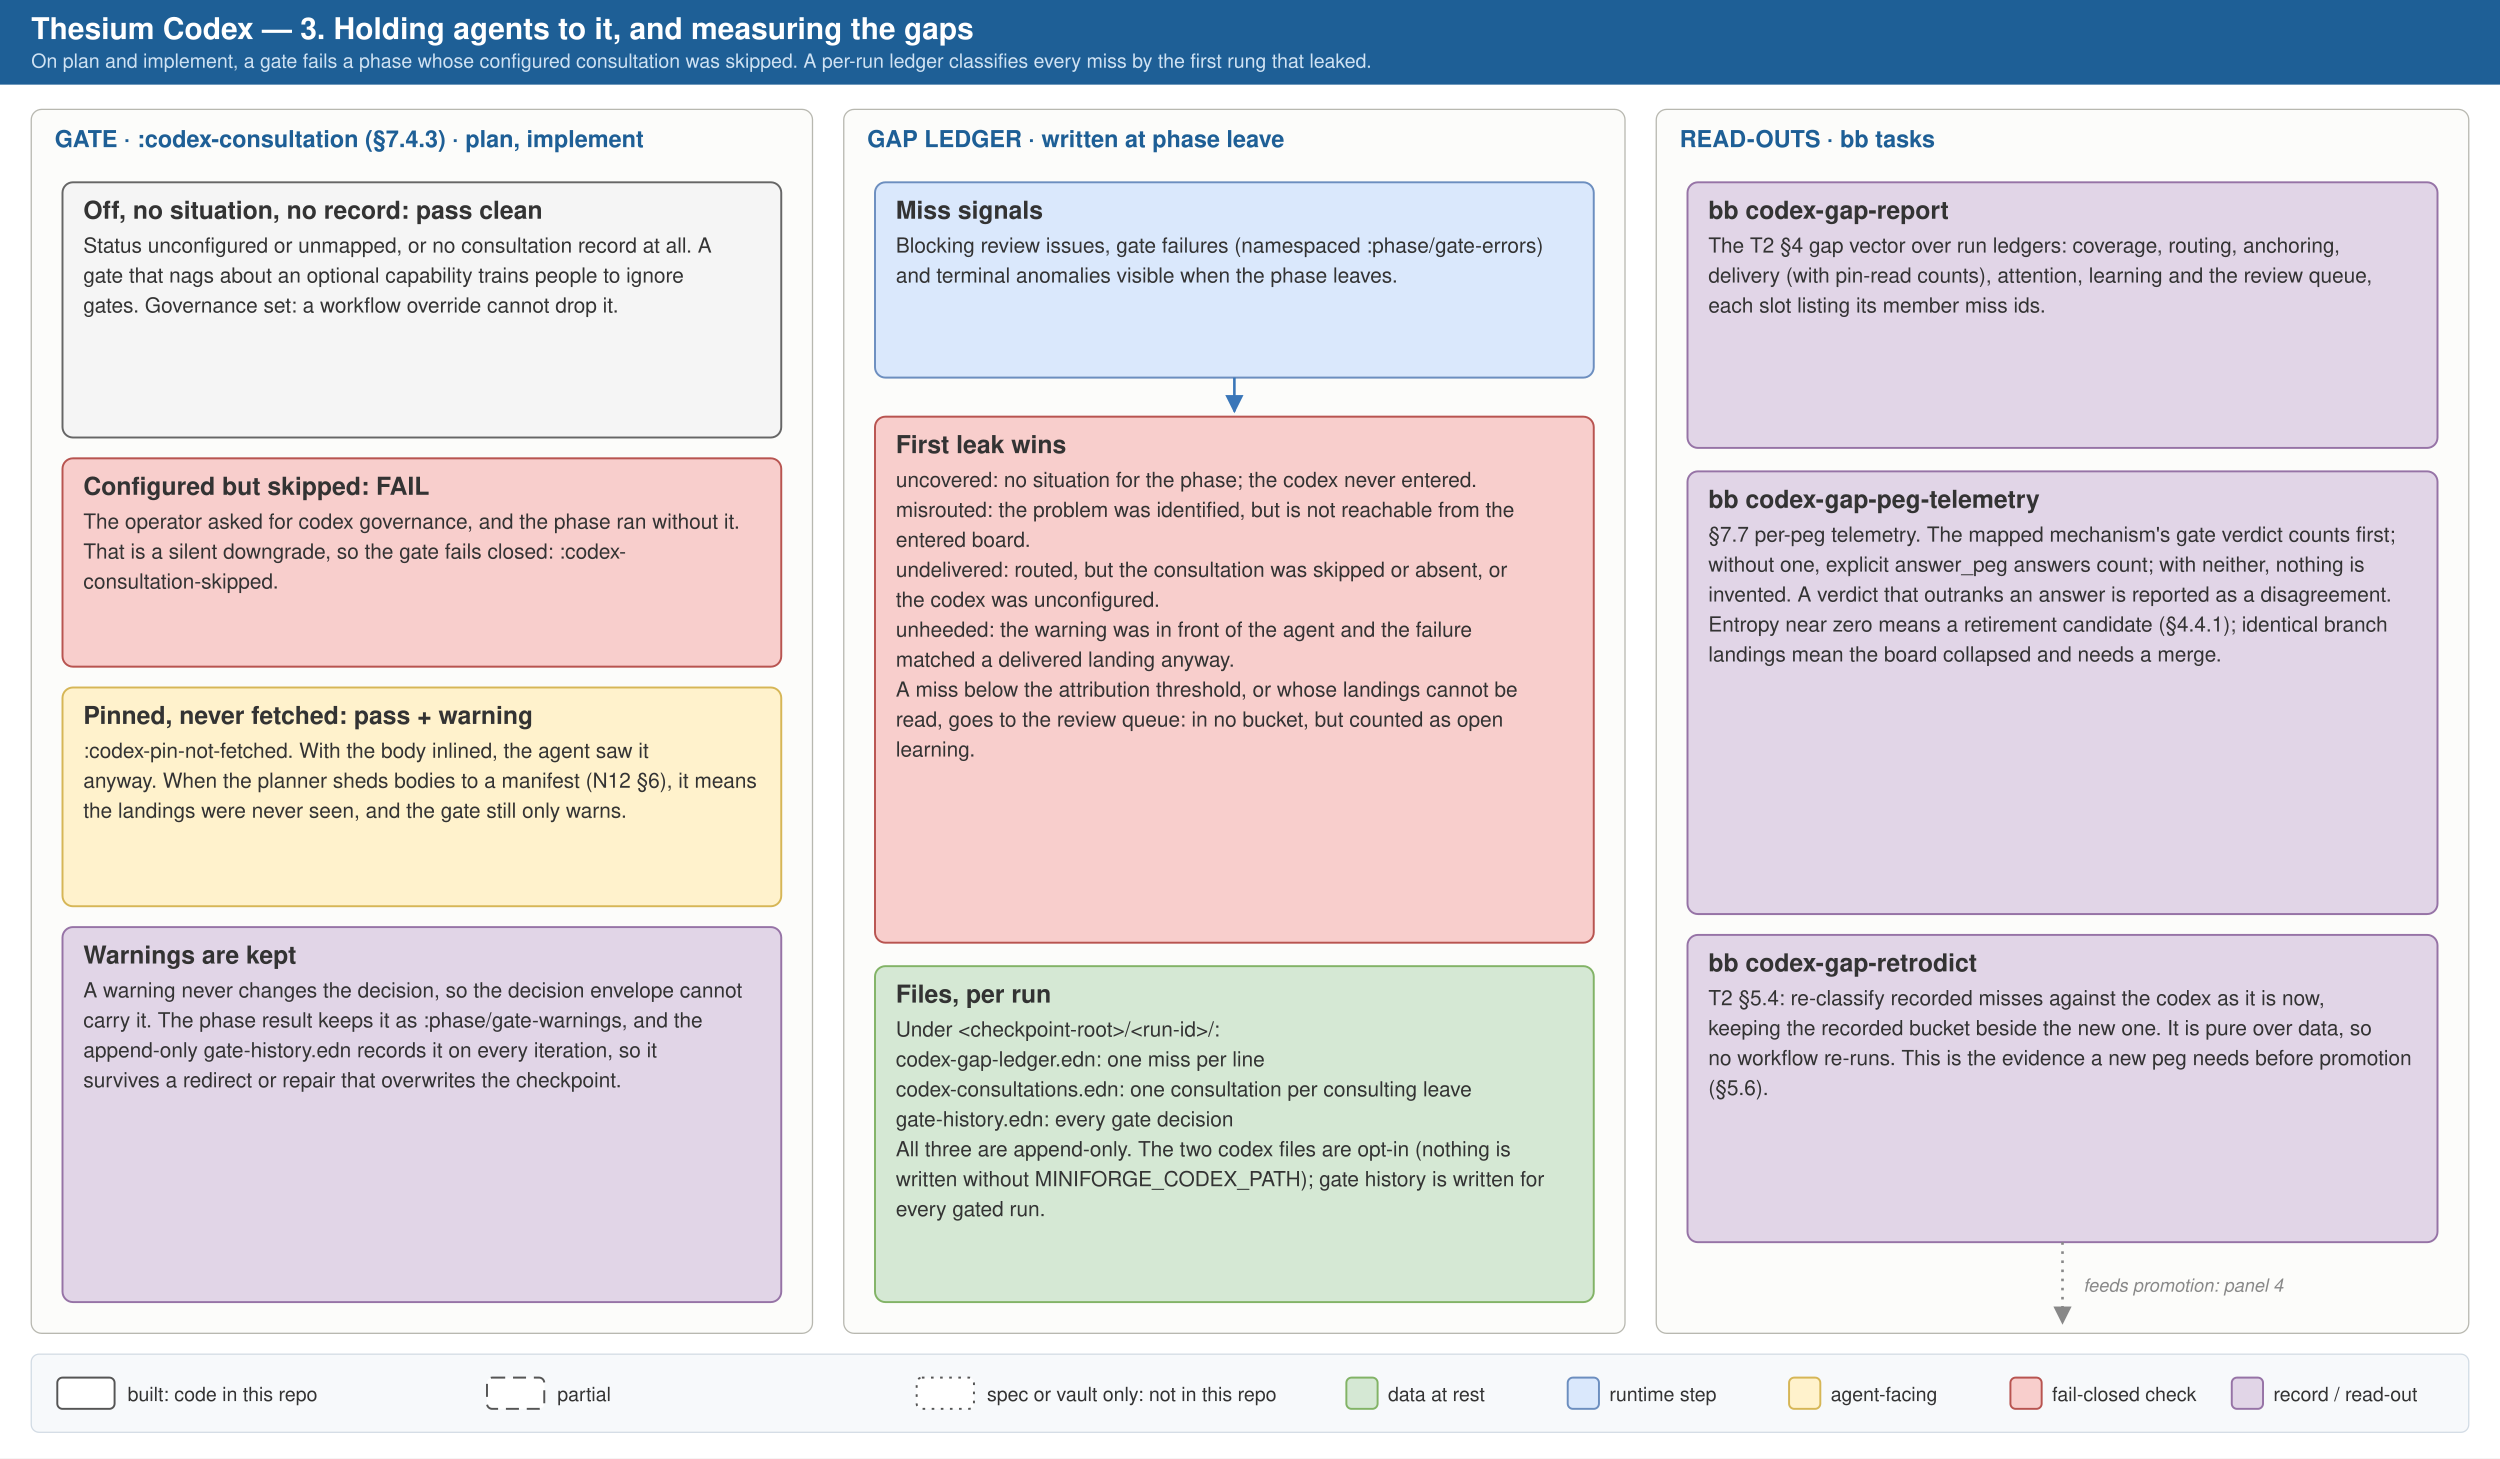
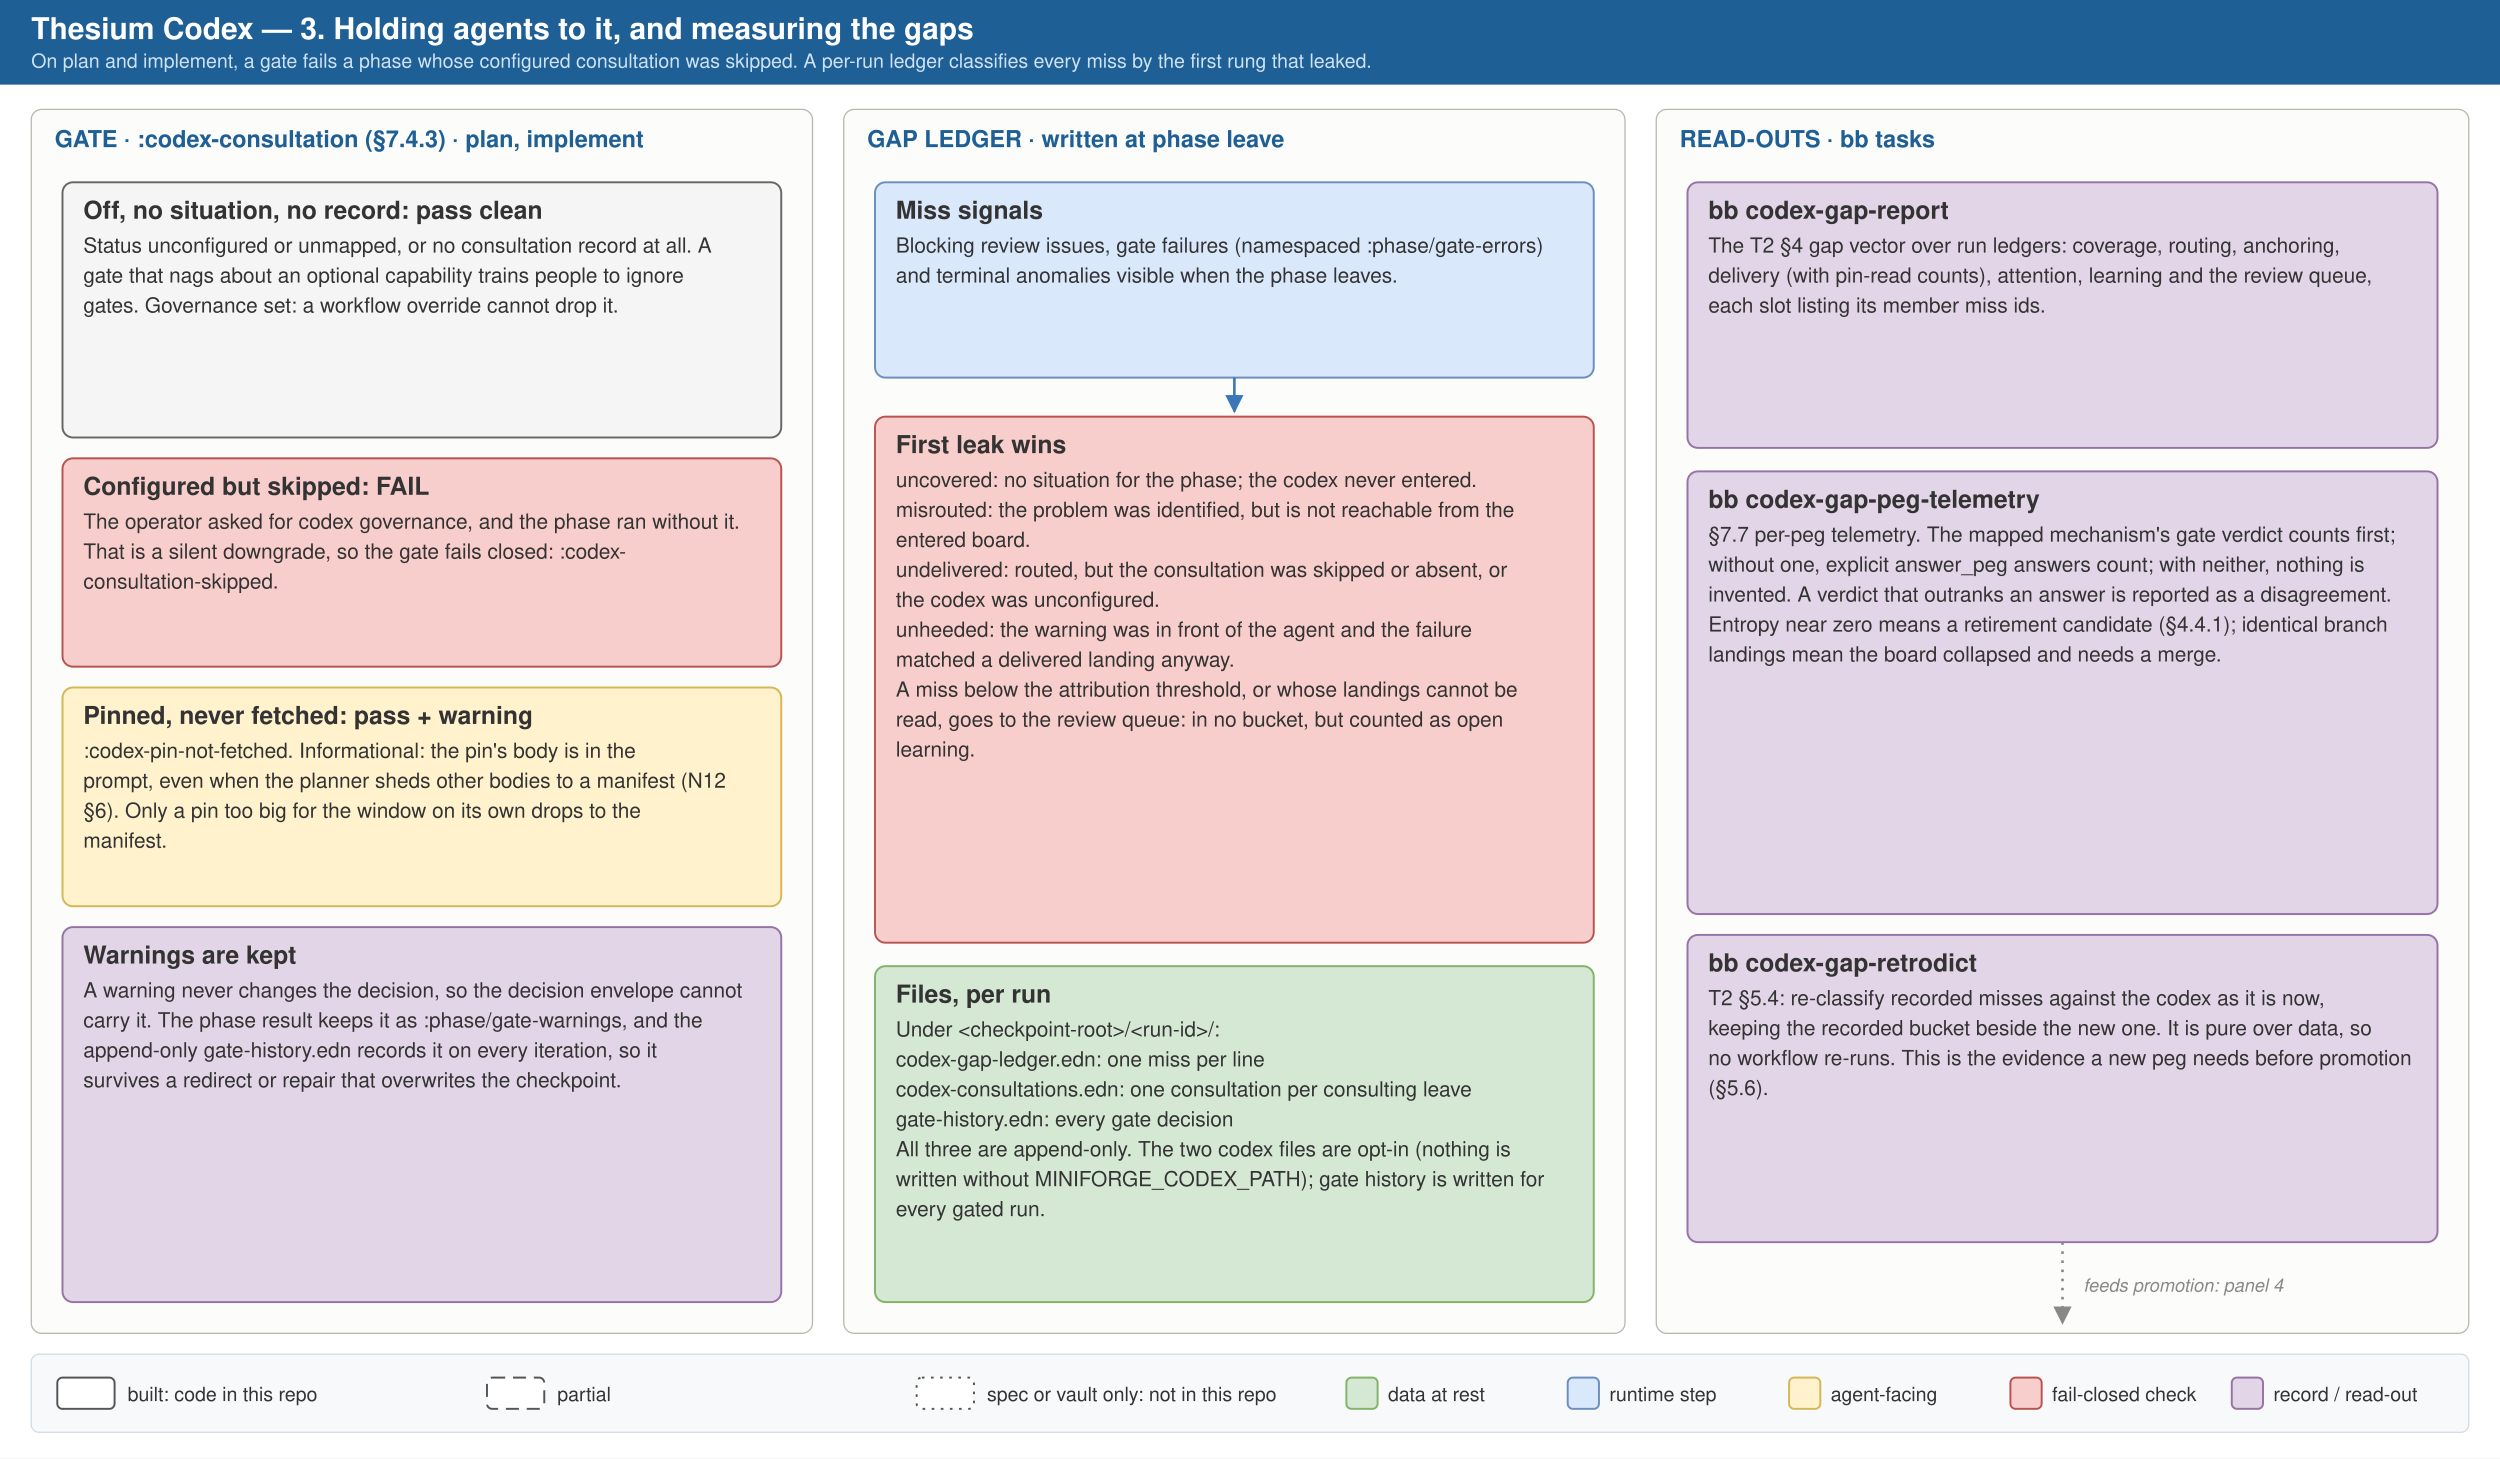
<svg xmlns="http://www.w3.org/2000/svg" viewBox="0 0 1920 1120" role="img" aria-labelledby="title desc" font-family="Helvetica, Arial, sans-serif">
  <defs>
    <marker id="a-blue" viewBox="0 0 10 10" refX="9" refY="5" markerWidth="7" markerHeight="7" orient="auto-start-reverse">
      <path d="M0,0 L10,5 L0,10 z" fill="#3a76b8" />
    </marker>
    <marker id="a-red" viewBox="0 0 10 10" refX="9" refY="5" markerWidth="7" markerHeight="7" orient="auto-start-reverse">
      <path d="M0,0 L10,5 L0,10 z" fill="#b85450" />
    </marker>
    <marker id="a-green" viewBox="0 0 10 10" refX="9" refY="5" markerWidth="7" markerHeight="7" orient="auto-start-reverse">
      <path d="M0,0 L10,5 L0,10 z" fill="#4a9a4a" />
    </marker>
    <marker id="a-grey" viewBox="0 0 10 10" refX="9" refY="5" markerWidth="7" markerHeight="7" orient="auto-start-reverse">
      <path d="M0,0 L10,5 L0,10 z" fill="#888888" />
    </marker>
  </defs>
  <rect width="1920" height="1120" fill="white" />
  <rect width="1920" height="65" fill="#1e5f96" />
  <text x="24" y="30" font-size="23" fill="white" font-weight="bold">Thesium Codex — 3. Holding agents to it, and measuring the gaps</text>
  <text x="24" y="52" font-size="15" fill="#cfe2f3">On plan and implement, a gate fails a phase whose configured consultation was skipped. A per-run ledger classifies every miss by the first rung that leaked.</text>
  <rect x="24" y="84" width="600" height="940" rx="8" fill="#fcfcfa" stroke="#b8b8b0" />
  <text x="42" y="113" font-size="18" fill="#1e5f96" font-weight="bold">GATE · :codex-consultation (§7.4.3) · plan, implement</text>
  <rect x="48" y="140" width="552" height="196" rx="8" fill="#f5f5f5" stroke="#666666" stroke-width="1.5" />
  <text x="64" y="168" font-size="19" fill="#333" font-weight="bold">Off, no situation, no record: pass clean</text>
  <text x="64" y="194" font-size="16" fill="#333">Status unconfigured or unmapped, or no consultation record at all. A</text>
  <text x="64" y="217" font-size="16" fill="#333">gate that nags about an optional capability trains people to ignore</text>
  <text x="64" y="240" font-size="16" fill="#333">gates. Governance set: a workflow override cannot drop it.</text>
  <rect x="48" y="352" width="552" height="160" rx="8" fill="#f8cecc" stroke="#b85450" stroke-width="1.5" />
  <text x="64" y="380" font-size="19" fill="#333" font-weight="bold">Configured but skipped: FAIL</text>
  <text x="64" y="406" font-size="16" fill="#333">The operator asked for codex governance, and the phase ran without it.</text>
  <text x="64" y="429" font-size="16" fill="#333">That is a silent downgrade, so the gate fails closed: :codex-</text>
  <text x="64" y="452" font-size="16" fill="#333">consultation-skipped.</text>
  <rect x="48" y="528" width="552" height="168" rx="8" fill="#fff2cc" stroke="#d6b656" stroke-width="1.5" />
  <text x="64" y="556" font-size="19" fill="#333" font-weight="bold">Pinned, never fetched: pass + warning</text>
-   <text x="64" y="582" font-size="16" fill="#333">:codex-pin-not-fetched. With the body inlined, the agent saw it</text>
-   <text x="64" y="605" font-size="16" fill="#333">anyway. When the planner sheds bodies to a manifest (N12 §6), it means</text>
-   <text x="64" y="628" font-size="16" fill="#333">the landings were never seen, and the gate still only warns.</text>
+   <text x="64" y="582" font-size="16" fill="#333">:codex-pin-not-fetched. Informational: the pin's body is in the</text>
+   <text x="64" y="605" font-size="16" fill="#333">prompt, even when the planner sheds other bodies to a manifest (N12</text>
+   <text x="64" y="628" font-size="16" fill="#333">§6). Only a pin too big for the window on its own drops to the</text>
+   <text x="64" y="651" font-size="16" fill="#333">manifest.</text>
  <rect x="48" y="712" width="552" height="288" rx="8" fill="#e1d5e7" stroke="#9673a6" stroke-width="1.5" />
  <text x="64" y="740" font-size="19" fill="#333" font-weight="bold">Warnings are kept</text>
  <text x="64" y="766" font-size="16" fill="#333">A warning never changes the decision, so the decision envelope cannot</text>
  <text x="64" y="789" font-size="16" fill="#333">carry it. The phase result keeps it as :phase/gate-warnings, and the</text>
  <text x="64" y="812" font-size="16" fill="#333">append-only gate-history.edn records it on every iteration, so it</text>
  <text x="64" y="835" font-size="16" fill="#333">survives a redirect or repair that overwrites the checkpoint.</text>
  <rect x="648" y="84" width="600" height="940" rx="8" fill="#fcfcfa" stroke="#b8b8b0" />
  <text x="666" y="113" font-size="18" fill="#1e5f96" font-weight="bold">GAP LEDGER · written at phase leave</text>
  <rect x="672" y="140" width="552" height="150" rx="8" fill="#dae8fc" stroke="#6c8ebf" stroke-width="1.5" />
  <text x="688" y="168" font-size="19" fill="#333" font-weight="bold">Miss signals</text>
  <text x="688" y="194" font-size="16" fill="#333">Blocking review issues, gate failures (namespaced :phase/gate-errors)</text>
  <text x="688" y="217" font-size="16" fill="#333">and terminal anomalies visible when the phase leaves.</text>
  <path d="M948,290 L948,316" fill="none" stroke="#3a76b8" stroke-width="2" marker-end="url(#a-blue)" />
  <rect x="672" y="320" width="552" height="404" rx="8" fill="#f8cecc" stroke="#b85450" stroke-width="1.5" />
  <text x="688" y="348" font-size="19" fill="#333" font-weight="bold">First leak wins</text>
  <text x="688" y="374" font-size="16" fill="#333">uncovered: no situation for the phase; the codex never entered.</text>
  <text x="688" y="397" font-size="16" fill="#333">misrouted: the problem was identified, but is not reachable from the</text>
  <text x="688" y="420" font-size="16" fill="#333">entered board.</text>
  <text x="688" y="443" font-size="16" fill="#333">undelivered: routed, but the consultation was skipped or absent, or</text>
  <text x="688" y="466" font-size="16" fill="#333">the codex was unconfigured.</text>
  <text x="688" y="489" font-size="16" fill="#333">unheeded: the warning was in front of the agent and the failure</text>
  <text x="688" y="512" font-size="16" fill="#333">matched a delivered landing anyway.</text>
  <text x="688" y="535" font-size="16" fill="#333">A miss below the attribution threshold, or whose landings cannot be</text>
  <text x="688" y="558" font-size="16" fill="#333">read, goes to the review queue: in no bucket, but counted as open</text>
  <text x="688" y="581" font-size="16" fill="#333">learning.</text>
  <rect x="672" y="742" width="552" height="258" rx="8" fill="#d5e8d4" stroke="#82b366" stroke-width="1.5" />
  <text x="688" y="770" font-size="19" fill="#333" font-weight="bold">Files, per run</text>
  <text x="688" y="796" font-size="16" fill="#333">Under &lt;checkpoint-root&gt;/&lt;run-id&gt;/:</text>
  <text x="688" y="819" font-size="16" fill="#333">codex-gap-ledger.edn: one miss per line</text>
  <text x="688" y="842" font-size="16" fill="#333">codex-consultations.edn: one consultation per consulting leave</text>
  <text x="688" y="865" font-size="16" fill="#333">gate-history.edn: every gate decision</text>
  <text x="688" y="888" font-size="16" fill="#333">All three are append-only. The two codex files are opt-in (nothing is</text>
  <text x="688" y="911" font-size="16" fill="#333">written without MINIFORGE_CODEX_PATH); gate history is written for</text>
  <text x="688" y="934" font-size="16" fill="#333">every gated run.</text>
  <rect x="1272" y="84" width="624" height="940" rx="8" fill="#fcfcfa" stroke="#b8b8b0" />
  <text x="1290" y="113" font-size="18" fill="#1e5f96" font-weight="bold">READ-OUTS · bb tasks</text>
  <rect x="1296" y="140" width="576" height="204" rx="8" fill="#e1d5e7" stroke="#9673a6" stroke-width="1.5" />
  <text x="1312" y="168" font-size="19" fill="#333" font-weight="bold">bb codex-gap-report</text>
  <text x="1312" y="194" font-size="16" fill="#333">The T2 §4 gap vector over run ledgers: coverage, routing, anchoring,</text>
  <text x="1312" y="217" font-size="16" fill="#333">delivery (with pin-read counts), attention, learning and the review queue,</text>
  <text x="1312" y="240" font-size="16" fill="#333">each slot listing its member miss ids.</text>
  <rect x="1296" y="362" width="576" height="340" rx="8" fill="#e1d5e7" stroke="#9673a6" stroke-width="1.5" />
  <text x="1312" y="390" font-size="19" fill="#333" font-weight="bold">bb codex-gap-peg-telemetry</text>
  <text x="1312" y="416" font-size="16" fill="#333">§7.7 per-peg telemetry. The mapped mechanism's gate verdict counts first;</text>
  <text x="1312" y="439" font-size="16" fill="#333">without one, explicit answer_peg answers count; with neither, nothing is</text>
  <text x="1312" y="462" font-size="16" fill="#333">invented. A verdict that outranks an answer is reported as a disagreement.</text>
  <text x="1312" y="485" font-size="16" fill="#333">Entropy near zero means a retirement candidate (§4.4.1); identical branch</text>
  <text x="1312" y="508" font-size="16" fill="#333">landings mean the board collapsed and needs a merge.</text>
  <rect x="1296" y="718" width="576" height="236" rx="8" fill="#e1d5e7" stroke="#9673a6" stroke-width="1.5" />
  <text x="1312" y="746" font-size="19" fill="#333" font-weight="bold">bb codex-gap-retrodict</text>
  <text x="1312" y="772" font-size="16" fill="#333">T2 §5.4: re-classify recorded misses against the codex as it is now,</text>
  <text x="1312" y="795" font-size="16" fill="#333">keeping the recorded bucket beside the new one. It is pure over data, so</text>
  <text x="1312" y="818" font-size="16" fill="#333">no workflow re-runs. This is the evidence a new peg needs before promotion</text>
  <text x="1312" y="841" font-size="16" fill="#333">(§5.6).</text>
  <path d="M1584,954 L1584,1016" fill="none" stroke="#888888" stroke-width="2" stroke-dasharray="2 5" marker-end="url(#a-grey)" />
  <text x="1600" y="992" font-size="14" fill="#888888" font-style="italic">feeds promotion: panel 4</text>
  <rect x="24" y="1040" width="1872" height="60" rx="6" fill="#f7f9fb" stroke="#d2dbe4" />
  <rect x="44" y="1058" width="44" height="24" rx="4" fill="white" stroke="#555" stroke-width="1.5" />
  <text x="98" y="1076" font-size="15" fill="#333">built: code in this repo</text>
  <rect x="374" y="1058" width="44" height="24" rx="4" fill="white" stroke="#555" stroke-width="1.5" stroke-dasharray="10 6" />
  <text x="428" y="1076" font-size="15" fill="#333">partial</text>
  <rect x="704" y="1058" width="44" height="24" rx="4" fill="white" stroke="#555" stroke-width="1.5" stroke-dasharray="2 5" />
  <text x="758" y="1076" font-size="15" fill="#333">spec or vault only: not in this repo</text>
  <rect x="1034" y="1058" width="24" height="24" rx="4" fill="#d5e8d4" stroke="#82b366" stroke-width="1.5" />
  <text x="1066" y="1076" font-size="15" fill="#333">data at rest</text>
  <rect x="1204" y="1058" width="24" height="24" rx="4" fill="#dae8fc" stroke="#6c8ebf" stroke-width="1.5" />
  <text x="1236" y="1076" font-size="15" fill="#333">runtime step</text>
  <rect x="1374" y="1058" width="24" height="24" rx="4" fill="#fff2cc" stroke="#d6b656" stroke-width="1.5" />
  <text x="1406" y="1076" font-size="15" fill="#333">agent-facing</text>
  <rect x="1544" y="1058" width="24" height="24" rx="4" fill="#f8cecc" stroke="#b85450" stroke-width="1.5" />
  <text x="1576" y="1076" font-size="15" fill="#333">fail-closed check</text>
  <rect x="1714" y="1058" width="24" height="24" rx="4" fill="#e1d5e7" stroke="#9673a6" stroke-width="1.5" />
  <text x="1746" y="1076" font-size="15" fill="#333">record / read-out</text>
</svg>
